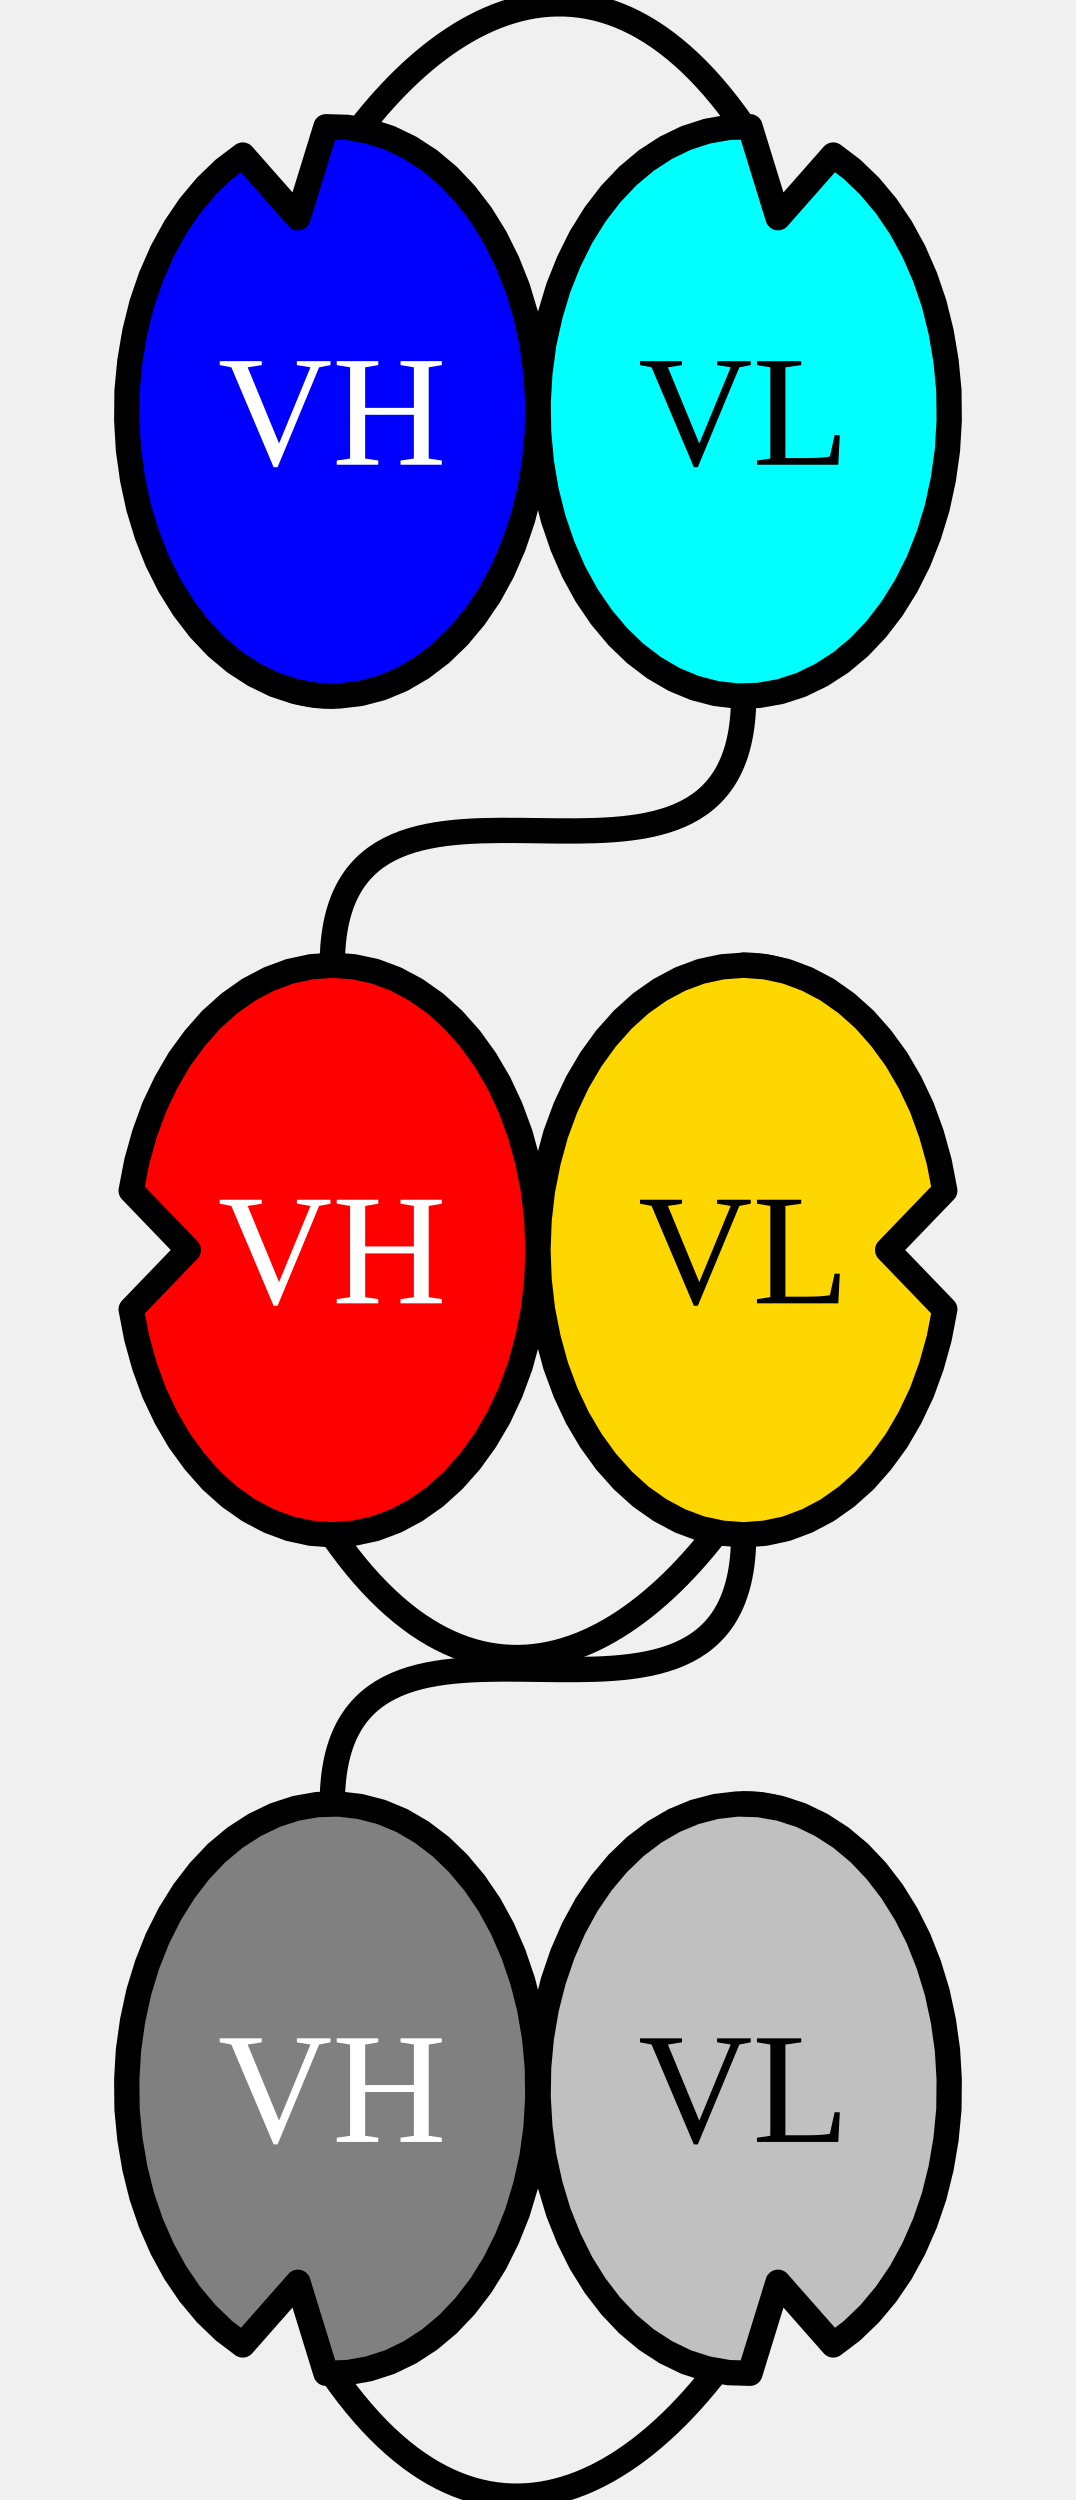
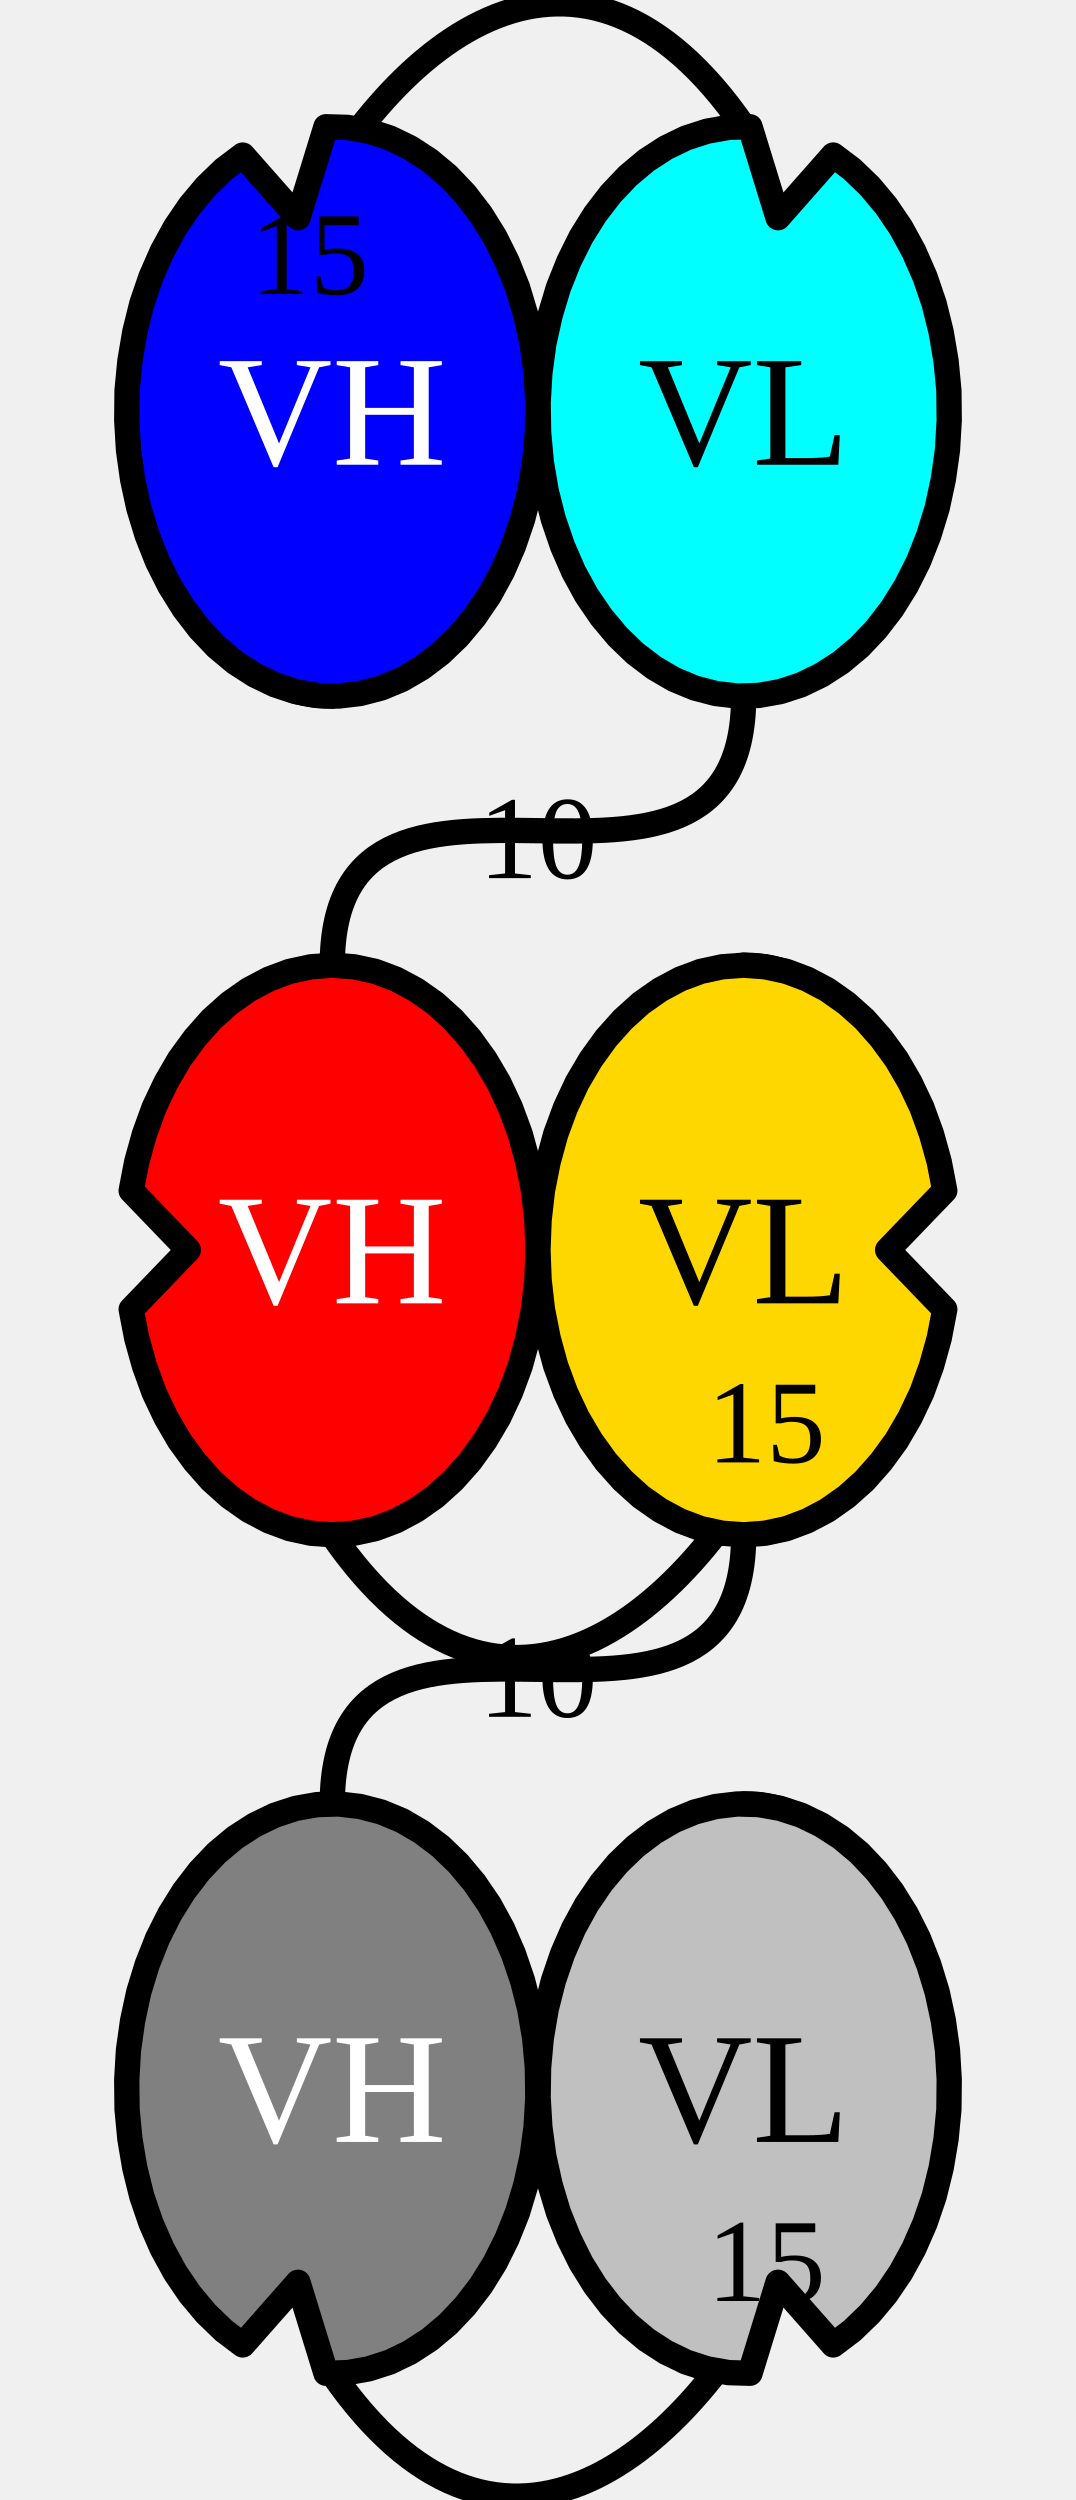
<svg xmlns="http://www.w3.org/2000/svg" width="102" height="237" viewBox="0 0 102 237">
  <g transform="translate(51,39) scale(1.5)">
    <path d="M -13 18 C -33.62 18.07 -7.62 -47.85 13 -18" fill="none" stroke="#000000" stroke-width="1.6" stroke-linecap="round" />
    <path d="M 13 18 C 13 35.37 -13 17.63 -13 35" fill="none" stroke="#000000" stroke-width="1.6" stroke-linecap="round" />
    <path d="M -13 71 C 7.62 100.85 33.62 34.93 13 35" fill="none" stroke="#000000" stroke-width="1.6" stroke-linecap="round" />
    <path d="M 13 71 C 13 88.37 -13 70.63 -13 88" fill="none" stroke="#000000" stroke-width="1.6" stroke-linecap="round" />
    <path d="M -13 124 C 7.62 153.85 33.62 87.93 13 88" fill="none" stroke="#000000" stroke-width="1.6" stroke-linecap="round" />
    <g transform="translate(-13,0) rotate(0)">
      <path d="M -0.4 -17.99 L 0.96 -17.95 L 2.31 -17.71 L 3.64 -17.28 L 4.92 -16.66 L 6.15 -15.86 L 7.32 -14.88 L 8.4 -13.74 L 9.39 -12.45 L 10.28 -11.02 L 11.05 -9.47 L 11.71 -7.82 L 12.23 -6.09 L 12.63 -4.28 L 12.88 -2.43 L 12.99 -0.55 L 12.96 1.33 L 12.79 3.2 L 12.48 5.03 L 12.03 6.81 L 11.45 8.51 L 10.75 10.12 L 9.93 11.62 L 8.99 13 L 7.96 14.23 L 6.85 15.3 L 5.65 16.21 L 4.4 16.94 L 3.1 17.48 L 1.76 17.83 L 0.4 17.99 L -0.96 17.95 L -2.31 17.71 L -3.63 17.28 L -4.91 16.66 L -6.15 15.86 L -7.31 14.89 L -8.39 13.75 L -9.38 12.46 L -10.27 11.03 L -11.05 9.48 L -11.7 7.83 L -12.23 6.1 L -12.62 4.29 L -12.88 2.44 L -12.99 0.57 L -12.97 -1.32 L -12.79 -3.19 L -12.48 -5.02 L -12.04 -6.8 L -11.46 -8.5 L -10.75 -10.12 L -9.93 -11.62 L -9 -12.99 L -7.97 -14.22 L -6.85 -15.3 L -5.66 -16.2 L -2.17 -12.24 Z" fill="#0000FF" stroke="#000000" stroke-width="1.6" stroke-linejoin="round" />
      <text x="0" y="0" font-size="10" font-family="'Times New Roman', Times, serif" fill="#FFFFFF" text-anchor="middle" dominant-baseline="central" transform="rotate(0 0 0)">VH</text>
    </g>
    <g transform="translate(13,0) rotate(0)">
      <path d="M 5.66 -16.2 L 6.85 -15.3 L 7.97 -14.22 L 9 -12.99 L 9.93 -11.62 L 10.75 -10.12 L 11.46 -8.5 L 12.04 -6.8 L 12.48 -5.02 L 12.79 -3.19 L 12.97 -1.32 L 12.99 0.57 L 12.88 2.44 L 12.62 4.29 L 12.23 6.1 L 11.7 7.83 L 11.05 9.48 L 10.27 11.03 L 9.38 12.46 L 8.39 13.75 L 7.31 14.89 L 6.15 15.86 L 4.91 16.66 L 3.63 17.28 L 2.31 17.71 L 0.96 17.95 L -0.4 17.99 L -1.76 17.83 L -3.1 17.48 L -4.4 16.94 L -5.65 16.21 L -6.85 15.3 L -7.96 14.23 L -8.99 13 L -9.93 11.62 L -10.75 10.12 L -11.45 8.51 L -12.03 6.81 L -12.48 5.03 L -12.79 3.2 L -12.96 1.33 L -12.99 -0.55 L -12.88 -2.43 L -12.63 -4.28 L -12.23 -6.09 L -11.71 -7.82 L -11.05 -9.47 L -10.28 -11.02 L -9.39 -12.45 L -8.4 -13.74 L -7.32 -14.88 L -6.15 -15.86 L -4.92 -16.66 L -3.64 -17.28 L -2.31 -17.71 L -0.96 -17.95 L 0.4 -17.99 L 2.17 -12.24 Z" fill="#00FFFF" stroke="#000000" stroke-width="1.6" stroke-linejoin="round" />
      <text x="0" y="0" font-size="10" font-family="'Times New Roman', Times, serif" fill="#000000" text-anchor="middle" dominant-baseline="central" transform="rotate(0 0 0)">VL</text>
    </g>
    <g transform="translate(-13,53) rotate(0)">
      <path d="M -12.71 -3.75 L -12.36 -5.57 L -11.87 -7.33 L -11.26 -9.01 L -10.51 -10.59 L -9.66 -12.05 L -8.69 -13.38 L -7.64 -14.57 L -6.5 -15.59 L -5.28 -16.45 L -4.01 -17.12 L -2.7 -17.61 L -1.35 -17.9 L 0 -18 L 1.36 -17.9 L 2.71 -17.61 L 4.02 -17.12 L 5.29 -16.44 L 6.5 -15.59 L 7.64 -14.56 L 8.7 -13.37 L 9.66 -12.04 L 10.52 -10.58 L 11.26 -9 L 11.88 -7.32 L 12.36 -5.56 L 12.72 -3.74 L 12.93 -1.88 L 13 0 L 12.93 1.88 L 12.72 3.74 L 12.36 5.56 L 11.88 7.32 L 11.26 9 L 10.52 10.58 L 9.66 12.04 L 8.7 13.37 L 7.64 14.56 L 6.5 15.59 L 5.29 16.44 L 4.02 17.12 L 2.71 17.61 L 1.36 17.9 L 0 18 L -1.35 17.9 L -2.7 17.61 L -4.01 17.12 L -5.28 16.45 L -6.5 15.59 L -7.64 14.57 L -8.69 13.38 L -9.66 12.05 L -10.51 10.59 L -11.26 9.01 L -11.87 7.33 L -12.36 5.57 L -12.71 3.75 L -9.1 0 Z" fill="#FF0000" stroke="#000000" stroke-width="1.6" stroke-linejoin="round" />
      <text x="0" y="0" font-size="10" font-family="'Times New Roman', Times, serif" fill="#FFFFFF" text-anchor="middle" dominant-baseline="central" transform="rotate(0 0 0)">VH</text>
    </g>
    <g transform="translate(13,53) rotate(0)">
      <path d="M 12.71 3.75 L 12.36 5.57 L 11.87 7.33 L 11.26 9.01 L 10.51 10.59 L 9.66 12.05 L 8.69 13.38 L 7.64 14.57 L 6.5 15.59 L 5.28 16.45 L 4.01 17.12 L 2.7 17.61 L 1.35 17.9 L 0 18 L -1.36 17.9 L -2.71 17.61 L -4.02 17.12 L -5.29 16.44 L -6.5 15.59 L -7.64 14.56 L -8.7 13.37 L -9.66 12.04 L -10.52 10.58 L -11.26 9 L -11.88 7.32 L -12.36 5.56 L -12.72 3.74 L -12.93 1.88 L -13 0 L -12.93 -1.88 L -12.72 -3.74 L -12.36 -5.56 L -11.88 -7.32 L -11.26 -9 L -10.52 -10.58 L -9.66 -12.04 L -8.7 -13.37 L -7.64 -14.56 L -6.5 -15.59 L -5.29 -16.44 L -4.02 -17.12 L -2.71 -17.61 L -1.36 -17.9 L 0 -18 L 1.35 -17.9 L 2.7 -17.61 L 4.01 -17.12 L 5.28 -16.45 L 6.5 -15.59 L 7.64 -14.57 L 8.69 -13.38 L 9.66 -12.05 L 10.51 -10.59 L 11.26 -9.01 L 11.87 -7.33 L 12.36 -5.57 L 12.71 -3.75 L 9.1 0 Z" fill="#FFD700" stroke="#000000" stroke-width="1.6" stroke-linejoin="round" />
      <text x="0" y="0" font-size="10" font-family="'Times New Roman', Times, serif" fill="#000000" text-anchor="middle" dominant-baseline="central" transform="rotate(0 0 0)">VL</text>
    </g>
    <g transform="translate(-13,106) rotate(0)">
      <path d="M -5.66 16.2 L -6.85 15.3 L -7.97 14.22 L -9 12.99 L -9.93 11.62 L -10.75 10.12 L -11.46 8.5 L -12.04 6.8 L -12.48 5.02 L -12.79 3.19 L -12.97 1.32 L -12.99 -0.57 L -12.88 -2.44 L -12.62 -4.29 L -12.23 -6.1 L -11.7 -7.83 L -11.05 -9.48 L -10.27 -11.03 L -9.38 -12.46 L -8.39 -13.75 L -7.31 -14.89 L -6.15 -15.86 L -4.91 -16.66 L -3.63 -17.28 L -2.31 -17.71 L -0.96 -17.95 L 0.4 -17.99 L 1.76 -17.83 L 3.1 -17.48 L 4.4 -16.94 L 5.65 -16.21 L 6.85 -15.3 L 7.96 -14.23 L 8.99 -13 L 9.93 -11.62 L 10.75 -10.12 L 11.45 -8.51 L 12.03 -6.81 L 12.48 -5.03 L 12.79 -3.2 L 12.96 -1.33 L 12.99 0.55 L 12.88 2.43 L 12.63 4.28 L 12.23 6.09 L 11.71 7.82 L 11.05 9.47 L 10.28 11.02 L 9.39 12.45 L 8.4 13.74 L 7.32 14.88 L 6.15 15.86 L 4.92 16.66 L 3.64 17.28 L 2.31 17.71 L 0.96 17.95 L -0.4 17.99 L -2.17 12.24 Z" fill="#808080" stroke="#000000" stroke-width="1.6" stroke-linejoin="round" />
      <text x="0" y="0" font-size="10" font-family="'Times New Roman', Times, serif" fill="#FFFFFF" text-anchor="middle" dominant-baseline="central" transform="rotate(0 0 0)">VH</text>
    </g>
    <g transform="translate(13,106) rotate(0)">
      <path d="M 0.4 17.99 L -0.96 17.95 L -2.31 17.71 L -3.64 17.28 L -4.92 16.66 L -6.15 15.86 L -7.32 14.88 L -8.4 13.74 L -9.39 12.45 L -10.28 11.02 L -11.05 9.47 L -11.71 7.82 L -12.23 6.09 L -12.63 4.28 L -12.88 2.43 L -12.99 0.55 L -12.96 -1.33 L -12.79 -3.2 L -12.48 -5.03 L -12.03 -6.81 L -11.45 -8.51 L -10.75 -10.12 L -9.93 -11.62 L -8.99 -13 L -7.96 -14.23 L -6.85 -15.3 L -5.65 -16.21 L -4.4 -16.94 L -3.1 -17.48 L -1.76 -17.83 L -0.4 -17.99 L 0.96 -17.95 L 2.31 -17.71 L 3.63 -17.28 L 4.91 -16.66 L 6.15 -15.86 L 7.31 -14.89 L 8.39 -13.75 L 9.38 -12.46 L 10.27 -11.03 L 11.05 -9.48 L 11.7 -7.83 L 12.23 -6.1 L 12.62 -4.29 L 12.88 -2.44 L 12.99 -0.57 L 12.97 1.32 L 12.79 3.19 L 12.48 5.02 L 12.04 6.8 L 11.46 8.5 L 10.75 10.12 L 9.93 11.62 L 9 12.99 L 7.97 14.22 L 6.85 15.3 L 5.66 16.2 L 2.17 12.24 Z" fill="#C0C0C0" stroke="#000000" stroke-width="1.6" stroke-linejoin="round" />
      <text x="0" y="0" font-size="10" font-family="'Times New Roman', Times, serif" fill="#000000" text-anchor="middle" dominant-baseline="central" transform="rotate(0 0 0)">VL</text>
    </g>
+     <text x="-14.43" y="-7.42" font-size="7.5" font-family="'Times New Roman', Times, serif" fill="#000000" text-anchor="middle">15</text>
+     <text x="0" y="29.5" font-size="7.5" font-family="'Times New Roman', Times, serif" fill="#000000" text-anchor="middle">10</text>
+     <text x="14.43" y="66.42" font-size="7.5" font-family="'Times New Roman', Times, serif" fill="#000000" text-anchor="middle">15</text>
+     <text x="0" y="82.5" font-size="7.5" font-family="'Times New Roman', Times, serif" fill="#000000" text-anchor="middle">10</text>
+     <text x="14.43" y="119.42" font-size="7.5" font-family="'Times New Roman', Times, serif" fill="#000000" text-anchor="middle">15</text>
  </g>
</svg>
